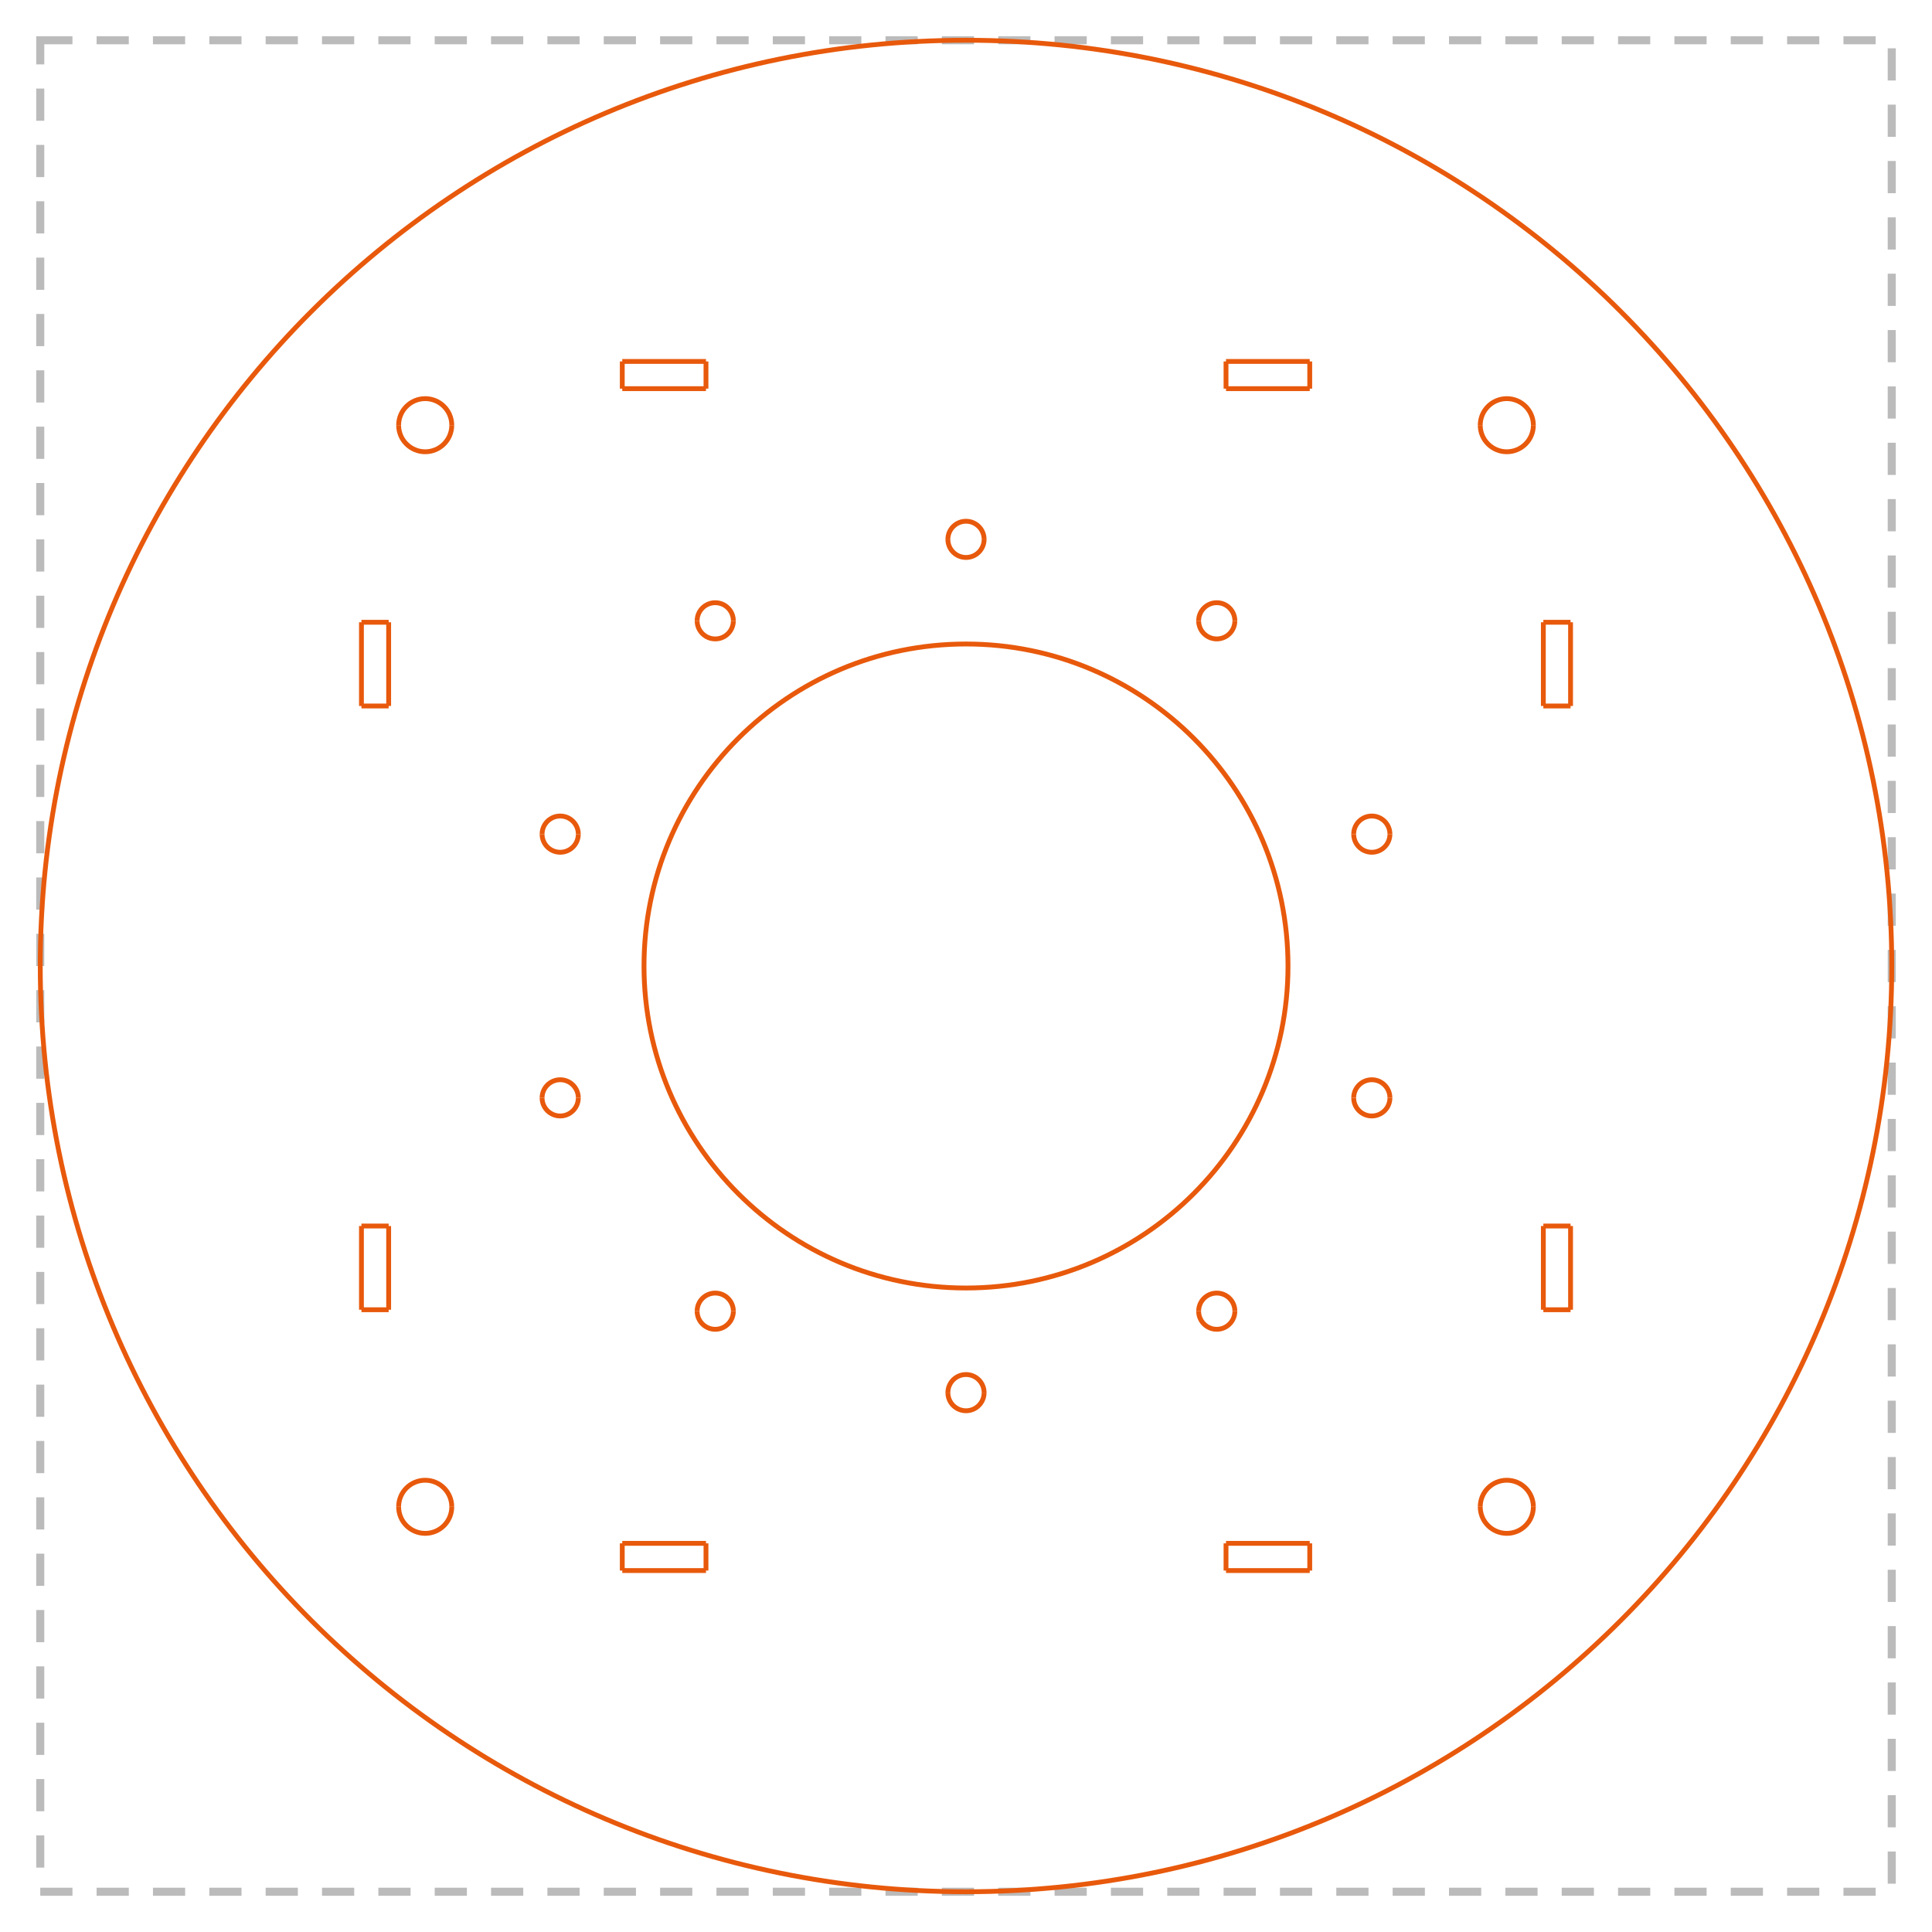
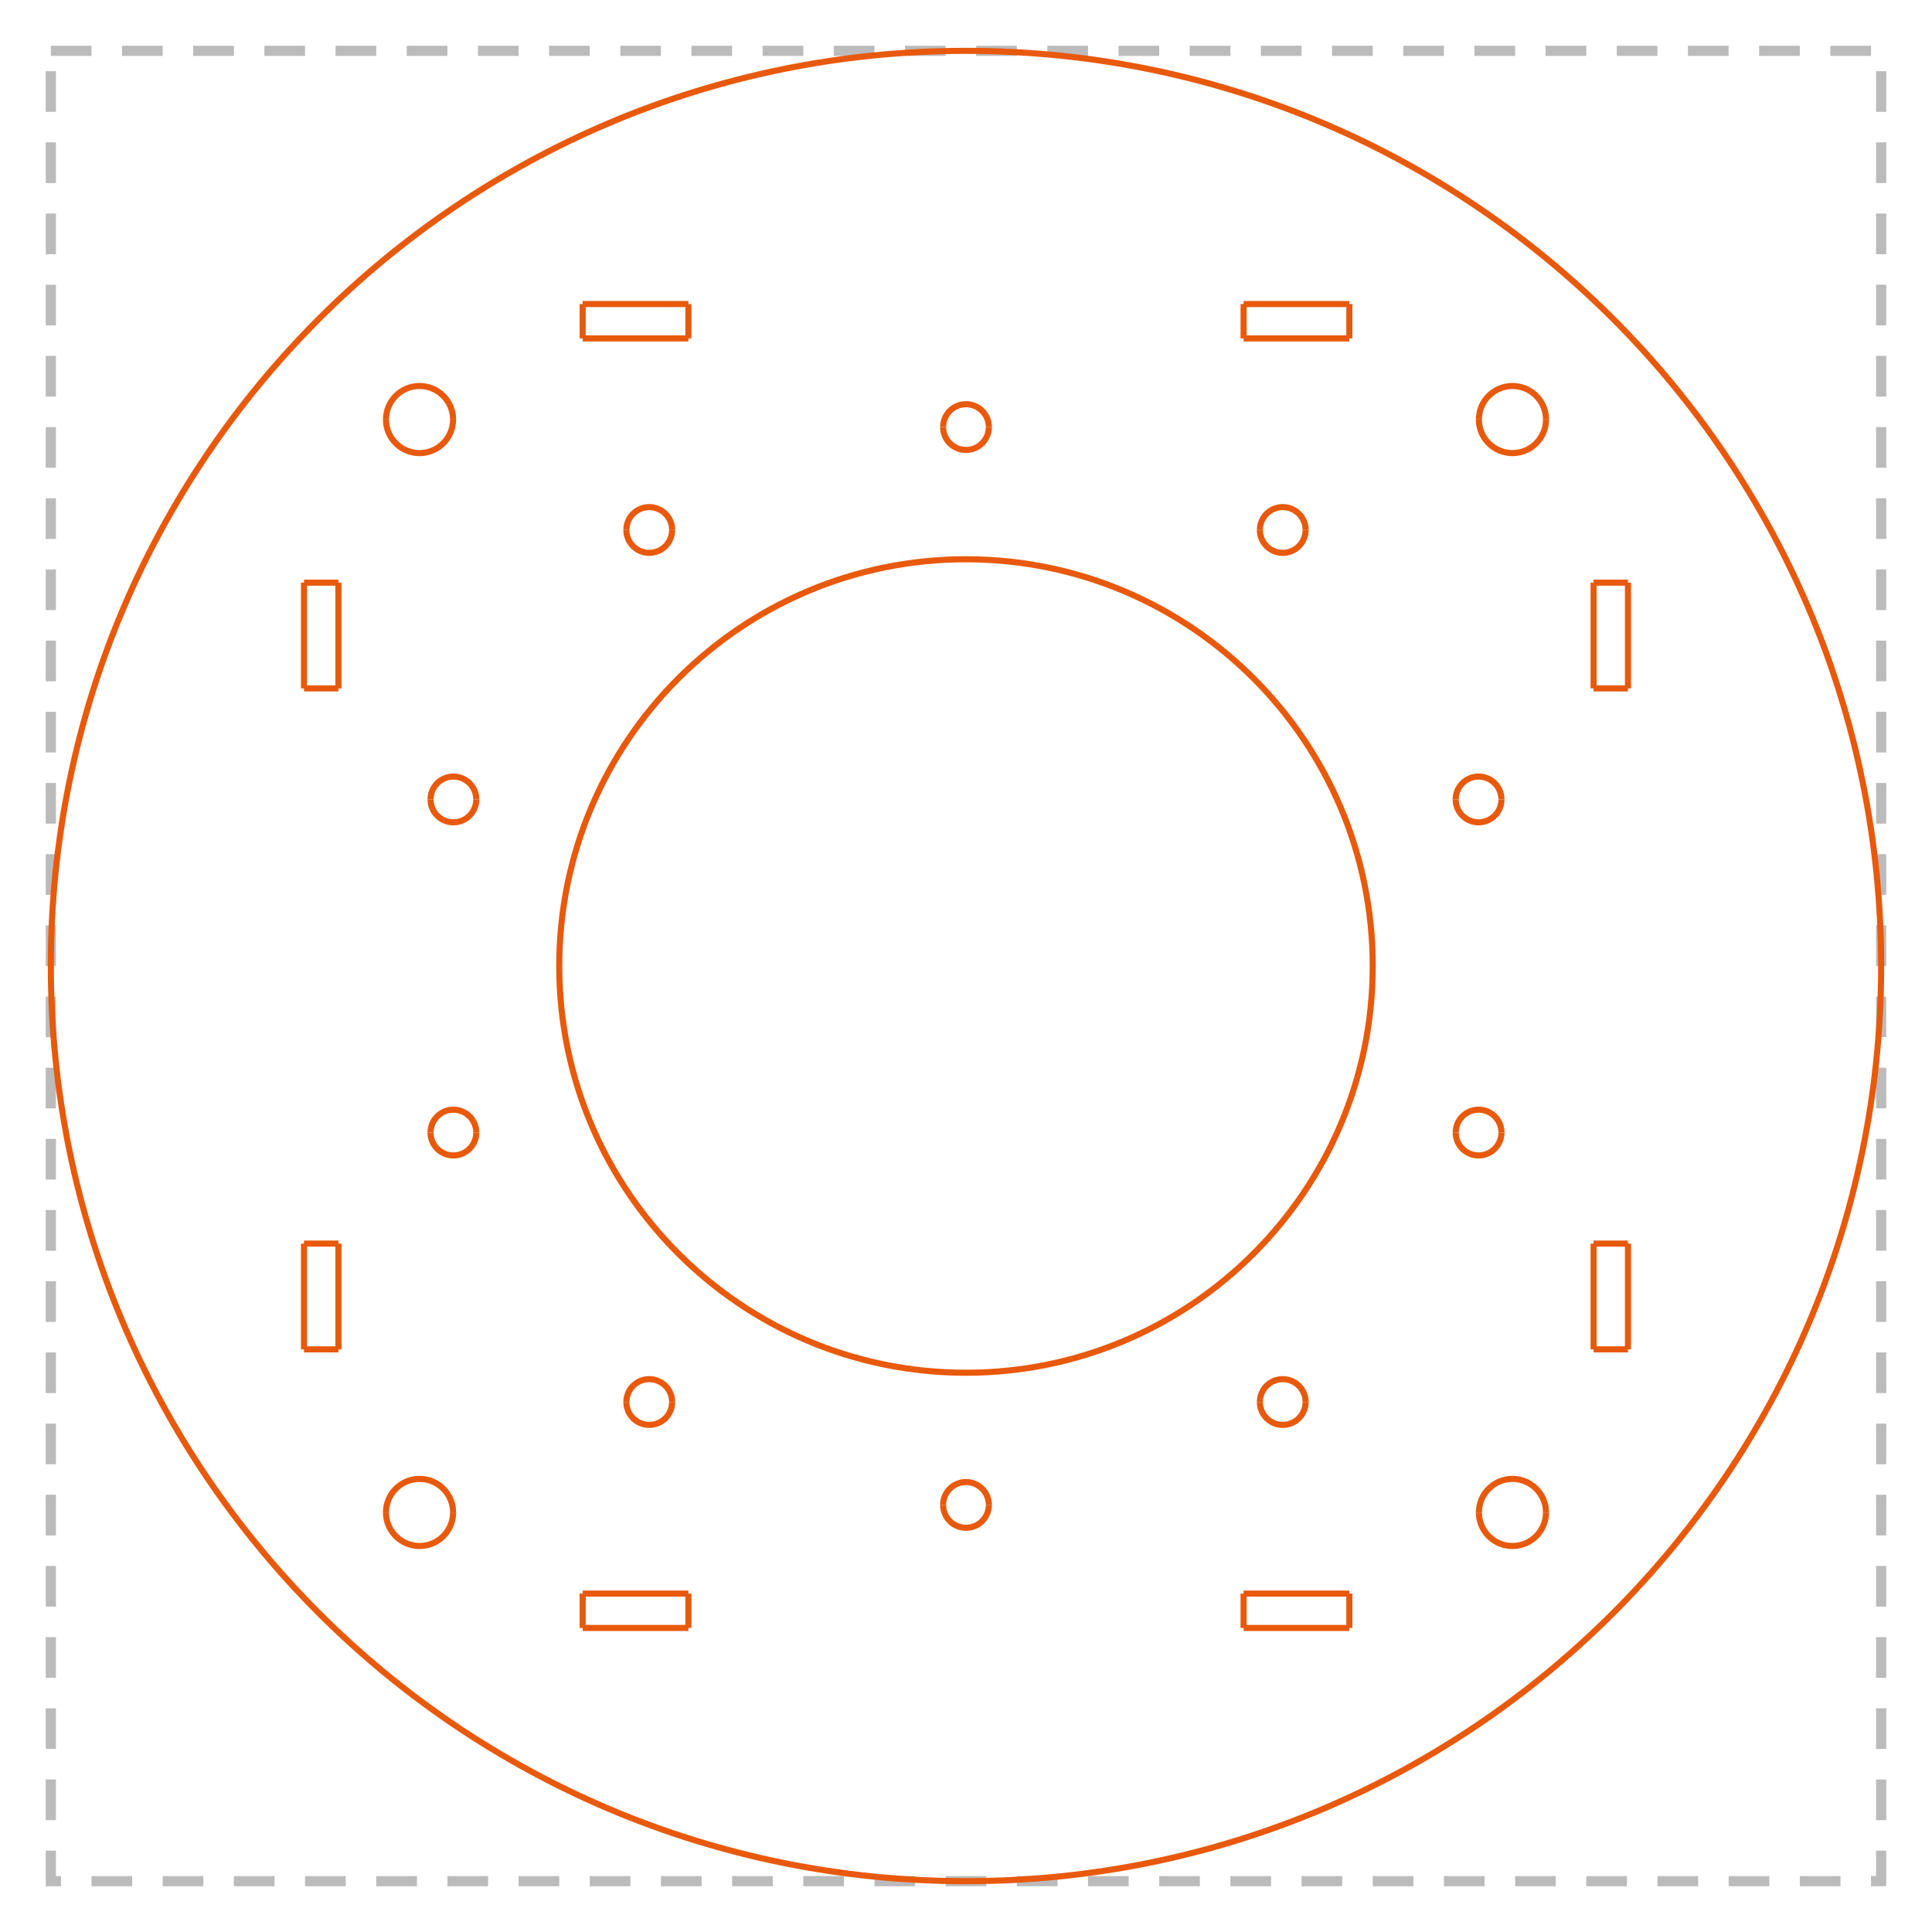
- <svg xmlns="http://www.w3.org/2000/svg" viewBox="-5 -5 240 240" width="240mm" height="240mm">
-   <rect x="0" y="0" width="230" height="230" fill="none" stroke="#bbb" stroke-dasharray="4 3" />
+ <svg xmlns="http://www.w3.org/2000/svg" viewBox="-5 -5 190 190" width="190mm" height="190mm">
+   <rect x="0" y="0" width="180" height="180" fill="none" stroke="#bbb" stroke-dasharray="4 3" />
  <g fill="none" stroke="#e8590c" stroke-width="0.6">
-     <path d="M 230.00 115.00 A 115.00 115.00 0 0 0 0.00 115.00" />
-     <path d="M 0.00 115.00 A 115.00 115.00 0 0 0 230.00 115.00" />
-     <path d="M 167.66 98.62 A 2.25 2.25 0 0 0 163.16 98.62" />
-     <path d="M 163.16 98.62 A 2.25 2.25 0 0 0 167.66 98.62" />
-     <path d="M 148.40 72.12 A 2.25 2.25 0 0 0 143.90 72.12" />
-     <path d="M 143.90 72.12 A 2.25 2.25 0 0 0 148.40 72.12" />
-     <path d="M 117.25 62.00 A 2.25 2.25 0 0 0 112.75 62.00" />
-     <path d="M 112.75 62.00 A 2.25 2.25 0 0 0 117.25 62.00" />
-     <path d="M 86.10 72.12 A 2.25 2.25 0 0 0 81.60 72.12" />
-     <path d="M 81.60 72.12 A 2.25 2.25 0 0 0 86.10 72.12" />
-     <path d="M 66.84 98.62 A 2.25 2.25 0 0 0 62.34 98.62" />
-     <path d="M 62.34 98.62 A 2.25 2.25 0 0 0 66.84 98.62" />
-     <path d="M 66.84 131.38 A 2.25 2.25 0 0 0 62.34 131.38" />
-     <path d="M 62.34 131.38 A 2.25 2.25 0 0 0 66.84 131.38" />
-     <path d="M 86.10 157.88 A 2.25 2.25 0 0 0 81.60 157.88" />
-     <path d="M 81.60 157.88 A 2.25 2.25 0 0 0 86.10 157.88" />
-     <path d="M 117.25 168.00 A 2.25 2.25 0 0 0 112.75 168.00" />
-     <path d="M 112.75 168.00 A 2.25 2.25 0 0 0 117.25 168.00" />
-     <path d="M 148.40 157.88 A 2.25 2.25 0 0 0 143.90 157.88" />
-     <path d="M 143.90 157.88 A 2.25 2.25 0 0 0 148.40 157.88" />
-     <path d="M 167.66 131.38 A 2.25 2.25 0 0 0 163.16 131.38" />
-     <path d="M 163.16 131.38 A 2.25 2.25 0 0 0 167.66 131.38" />
-     <path d="M 155.00 115.00 A 40.00 40.00 0 0 0 75.00 115.00" />
-     <path d="M 75.00 115.00 A 40.00 40.00 0 0 0 155.00 115.00" />
-     <path d="M 185.48 47.82 A 3.30 3.30 0 0 0 178.88 47.82" />
-     <path d="M 178.88 47.82 A 3.30 3.30 0 0 0 185.48 47.82" />
-     <path d="M 51.12 47.82 A 3.30 3.30 0 0 0 44.52 47.82" />
-     <path d="M 44.52 47.82 A 3.30 3.30 0 0 0 51.12 47.82" />
-     <path d="M 51.12 182.18 A 3.30 3.30 0 0 0 44.52 182.18" />
-     <path d="M 44.52 182.18 A 3.30 3.30 0 0 0 51.12 182.18" />
-     <path d="M 185.48 182.18 A 3.30 3.30 0 0 0 178.88 182.18" />
-     <path d="M 178.88 182.18 A 3.30 3.30 0 0 0 185.48 182.18" />
-     <line x1="186.72" y1="157.70" x2="190.10" y2="157.70" />
-     <line x1="190.10" y1="157.70" x2="190.10" y2="147.30" />
-     <line x1="190.10" y1="147.30" x2="186.72" y2="147.30" />
-     <line x1="186.72" y1="147.30" x2="186.72" y2="157.70" />
-     <line x1="186.72" y1="82.70" x2="190.10" y2="82.70" />
-     <line x1="190.10" y1="82.70" x2="190.10" y2="72.30" />
-     <line x1="190.10" y1="72.30" x2="186.72" y2="72.30" />
-     <line x1="186.72" y1="72.30" x2="186.72" y2="82.70" />
-     <line x1="39.90" y1="157.70" x2="43.28" y2="157.70" />
-     <line x1="43.28" y1="157.70" x2="43.28" y2="147.30" />
-     <line x1="43.28" y1="147.30" x2="39.90" y2="147.30" />
-     <line x1="39.90" y1="147.30" x2="39.90" y2="157.70" />
-     <line x1="39.90" y1="82.70" x2="43.28" y2="82.70" />
-     <line x1="43.28" y1="82.70" x2="43.28" y2="72.30" />
-     <line x1="43.28" y1="72.30" x2="39.90" y2="72.30" />
-     <line x1="39.90" y1="72.30" x2="39.90" y2="82.70" />
-     <line x1="72.30" y1="43.28" x2="82.70" y2="43.28" />
-     <line x1="82.70" y1="43.28" x2="82.70" y2="39.90" />
-     <line x1="82.70" y1="39.90" x2="72.30" y2="39.90" />
-     <line x1="72.30" y1="39.90" x2="72.30" y2="43.28" />
-     <line x1="147.30" y1="43.28" x2="157.70" y2="43.28" />
-     <line x1="157.70" y1="43.28" x2="157.70" y2="39.90" />
-     <line x1="157.70" y1="39.90" x2="147.30" y2="39.90" />
-     <line x1="147.30" y1="39.90" x2="147.30" y2="43.28" />
-     <line x1="72.30" y1="190.10" x2="82.70" y2="190.10" />
-     <line x1="82.70" y1="190.10" x2="82.70" y2="186.72" />
-     <line x1="82.70" y1="186.72" x2="72.30" y2="186.72" />
-     <line x1="72.30" y1="186.72" x2="72.30" y2="190.10" />
-     <line x1="147.30" y1="190.10" x2="157.70" y2="190.10" />
-     <line x1="157.70" y1="190.10" x2="157.70" y2="186.72" />
-     <line x1="157.70" y1="186.72" x2="147.30" y2="186.72" />
-     <line x1="147.30" y1="186.72" x2="147.30" y2="190.10" />
+     <path d="M 180.00 90.00 A 90.00 90.00 0 0 0 0.00 90.00" />
+     <path d="M 0.00 90.00 A 90.00 90.00 0 0 0 180.00 90.00" />
+     <path d="M 142.66 73.62 A 2.25 2.25 0 0 0 138.16 73.62" />
+     <path d="M 138.16 73.62 A 2.25 2.25 0 0 0 142.66 73.62" />
+     <path d="M 123.40 47.12 A 2.25 2.25 0 0 0 118.90 47.12" />
+     <path d="M 118.90 47.12 A 2.25 2.25 0 0 0 123.40 47.12" />
+     <path d="M 92.25 37.00 A 2.25 2.25 0 0 0 87.75 37.00" />
+     <path d="M 87.75 37.00 A 2.25 2.25 0 0 0 92.25 37.00" />
+     <path d="M 61.10 47.12 A 2.25 2.25 0 0 0 56.60 47.12" />
+     <path d="M 56.60 47.12 A 2.25 2.25 0 0 0 61.10 47.12" />
+     <path d="M 41.84 73.62 A 2.25 2.25 0 0 0 37.34 73.62" />
+     <path d="M 37.34 73.62 A 2.25 2.25 0 0 0 41.84 73.62" />
+     <path d="M 41.84 106.38 A 2.25 2.25 0 0 0 37.34 106.38" />
+     <path d="M 37.34 106.38 A 2.25 2.25 0 0 0 41.84 106.38" />
+     <path d="M 61.10 132.88 A 2.25 2.25 0 0 0 56.60 132.88" />
+     <path d="M 56.60 132.88 A 2.25 2.25 0 0 0 61.10 132.88" />
+     <path d="M 92.25 143.00 A 2.25 2.25 0 0 0 87.75 143.00" />
+     <path d="M 87.75 143.00 A 2.25 2.25 0 0 0 92.25 143.00" />
+     <path d="M 123.40 132.88 A 2.25 2.25 0 0 0 118.90 132.88" />
+     <path d="M 118.90 132.88 A 2.25 2.25 0 0 0 123.40 132.88" />
+     <path d="M 142.66 106.38 A 2.25 2.25 0 0 0 138.16 106.38" />
+     <path d="M 138.16 106.38 A 2.25 2.25 0 0 0 142.66 106.38" />
+     <path d="M 130.00 90.00 A 40.00 40.00 0 0 0 50.00 90.00" />
+     <path d="M 50.00 90.00 A 40.00 40.00 0 0 0 130.00 90.00" />
+     <path d="M 147.04 36.26 A 3.30 3.30 0 0 0 140.44 36.26" />
+     <path d="M 140.44 36.26 A 3.30 3.30 0 0 0 147.04 36.26" />
+     <path d="M 39.56 36.26 A 3.30 3.30 0 0 0 32.96 36.26" />
+     <path d="M 32.96 36.26 A 3.30 3.30 0 0 0 39.56 36.26" />
+     <path d="M 39.56 143.74 A 3.30 3.30 0 0 0 32.96 143.74" />
+     <path d="M 32.96 143.74 A 3.30 3.30 0 0 0 39.56 143.74" />
+     <path d="M 147.04 143.74 A 3.30 3.30 0 0 0 140.44 143.74" />
+     <path d="M 140.44 143.74 A 3.30 3.30 0 0 0 147.04 143.74" />
+     <line x1="151.72" y1="127.70" x2="155.10" y2="127.70" />
+     <line x1="155.10" y1="127.70" x2="155.10" y2="117.30" />
+     <line x1="155.10" y1="117.30" x2="151.72" y2="117.30" />
+     <line x1="151.72" y1="117.30" x2="151.72" y2="127.70" />
+     <line x1="151.72" y1="62.70" x2="155.10" y2="62.70" />
+     <line x1="155.10" y1="62.70" x2="155.10" y2="52.30" />
+     <line x1="155.10" y1="52.30" x2="151.72" y2="52.30" />
+     <line x1="151.72" y1="52.30" x2="151.72" y2="62.70" />
+     <line x1="24.90" y1="127.70" x2="28.28" y2="127.70" />
+     <line x1="28.28" y1="127.70" x2="28.28" y2="117.30" />
+     <line x1="28.28" y1="117.30" x2="24.90" y2="117.30" />
+     <line x1="24.90" y1="117.30" x2="24.90" y2="127.70" />
+     <line x1="24.90" y1="62.70" x2="28.28" y2="62.70" />
+     <line x1="28.28" y1="62.70" x2="28.28" y2="52.30" />
+     <line x1="28.28" y1="52.30" x2="24.90" y2="52.30" />
+     <line x1="24.90" y1="52.30" x2="24.90" y2="62.70" />
+     <line x1="52.30" y1="28.28" x2="62.70" y2="28.28" />
+     <line x1="62.70" y1="28.28" x2="62.70" y2="24.90" />
+     <line x1="62.70" y1="24.90" x2="52.30" y2="24.90" />
+     <line x1="52.30" y1="24.90" x2="52.30" y2="28.28" />
+     <line x1="117.30" y1="28.28" x2="127.70" y2="28.28" />
+     <line x1="127.70" y1="28.28" x2="127.70" y2="24.90" />
+     <line x1="127.70" y1="24.90" x2="117.30" y2="24.90" />
+     <line x1="117.30" y1="24.90" x2="117.30" y2="28.28" />
+     <line x1="52.30" y1="155.10" x2="62.70" y2="155.10" />
+     <line x1="62.70" y1="155.10" x2="62.70" y2="151.72" />
+     <line x1="62.70" y1="151.72" x2="52.30" y2="151.72" />
+     <line x1="52.30" y1="151.72" x2="52.30" y2="155.10" />
+     <line x1="117.30" y1="155.10" x2="127.70" y2="155.10" />
+     <line x1="127.70" y1="155.10" x2="127.70" y2="151.72" />
+     <line x1="127.70" y1="151.72" x2="117.30" y2="151.72" />
+     <line x1="117.30" y1="151.72" x2="117.30" y2="155.10" />
  </g>
</svg>
